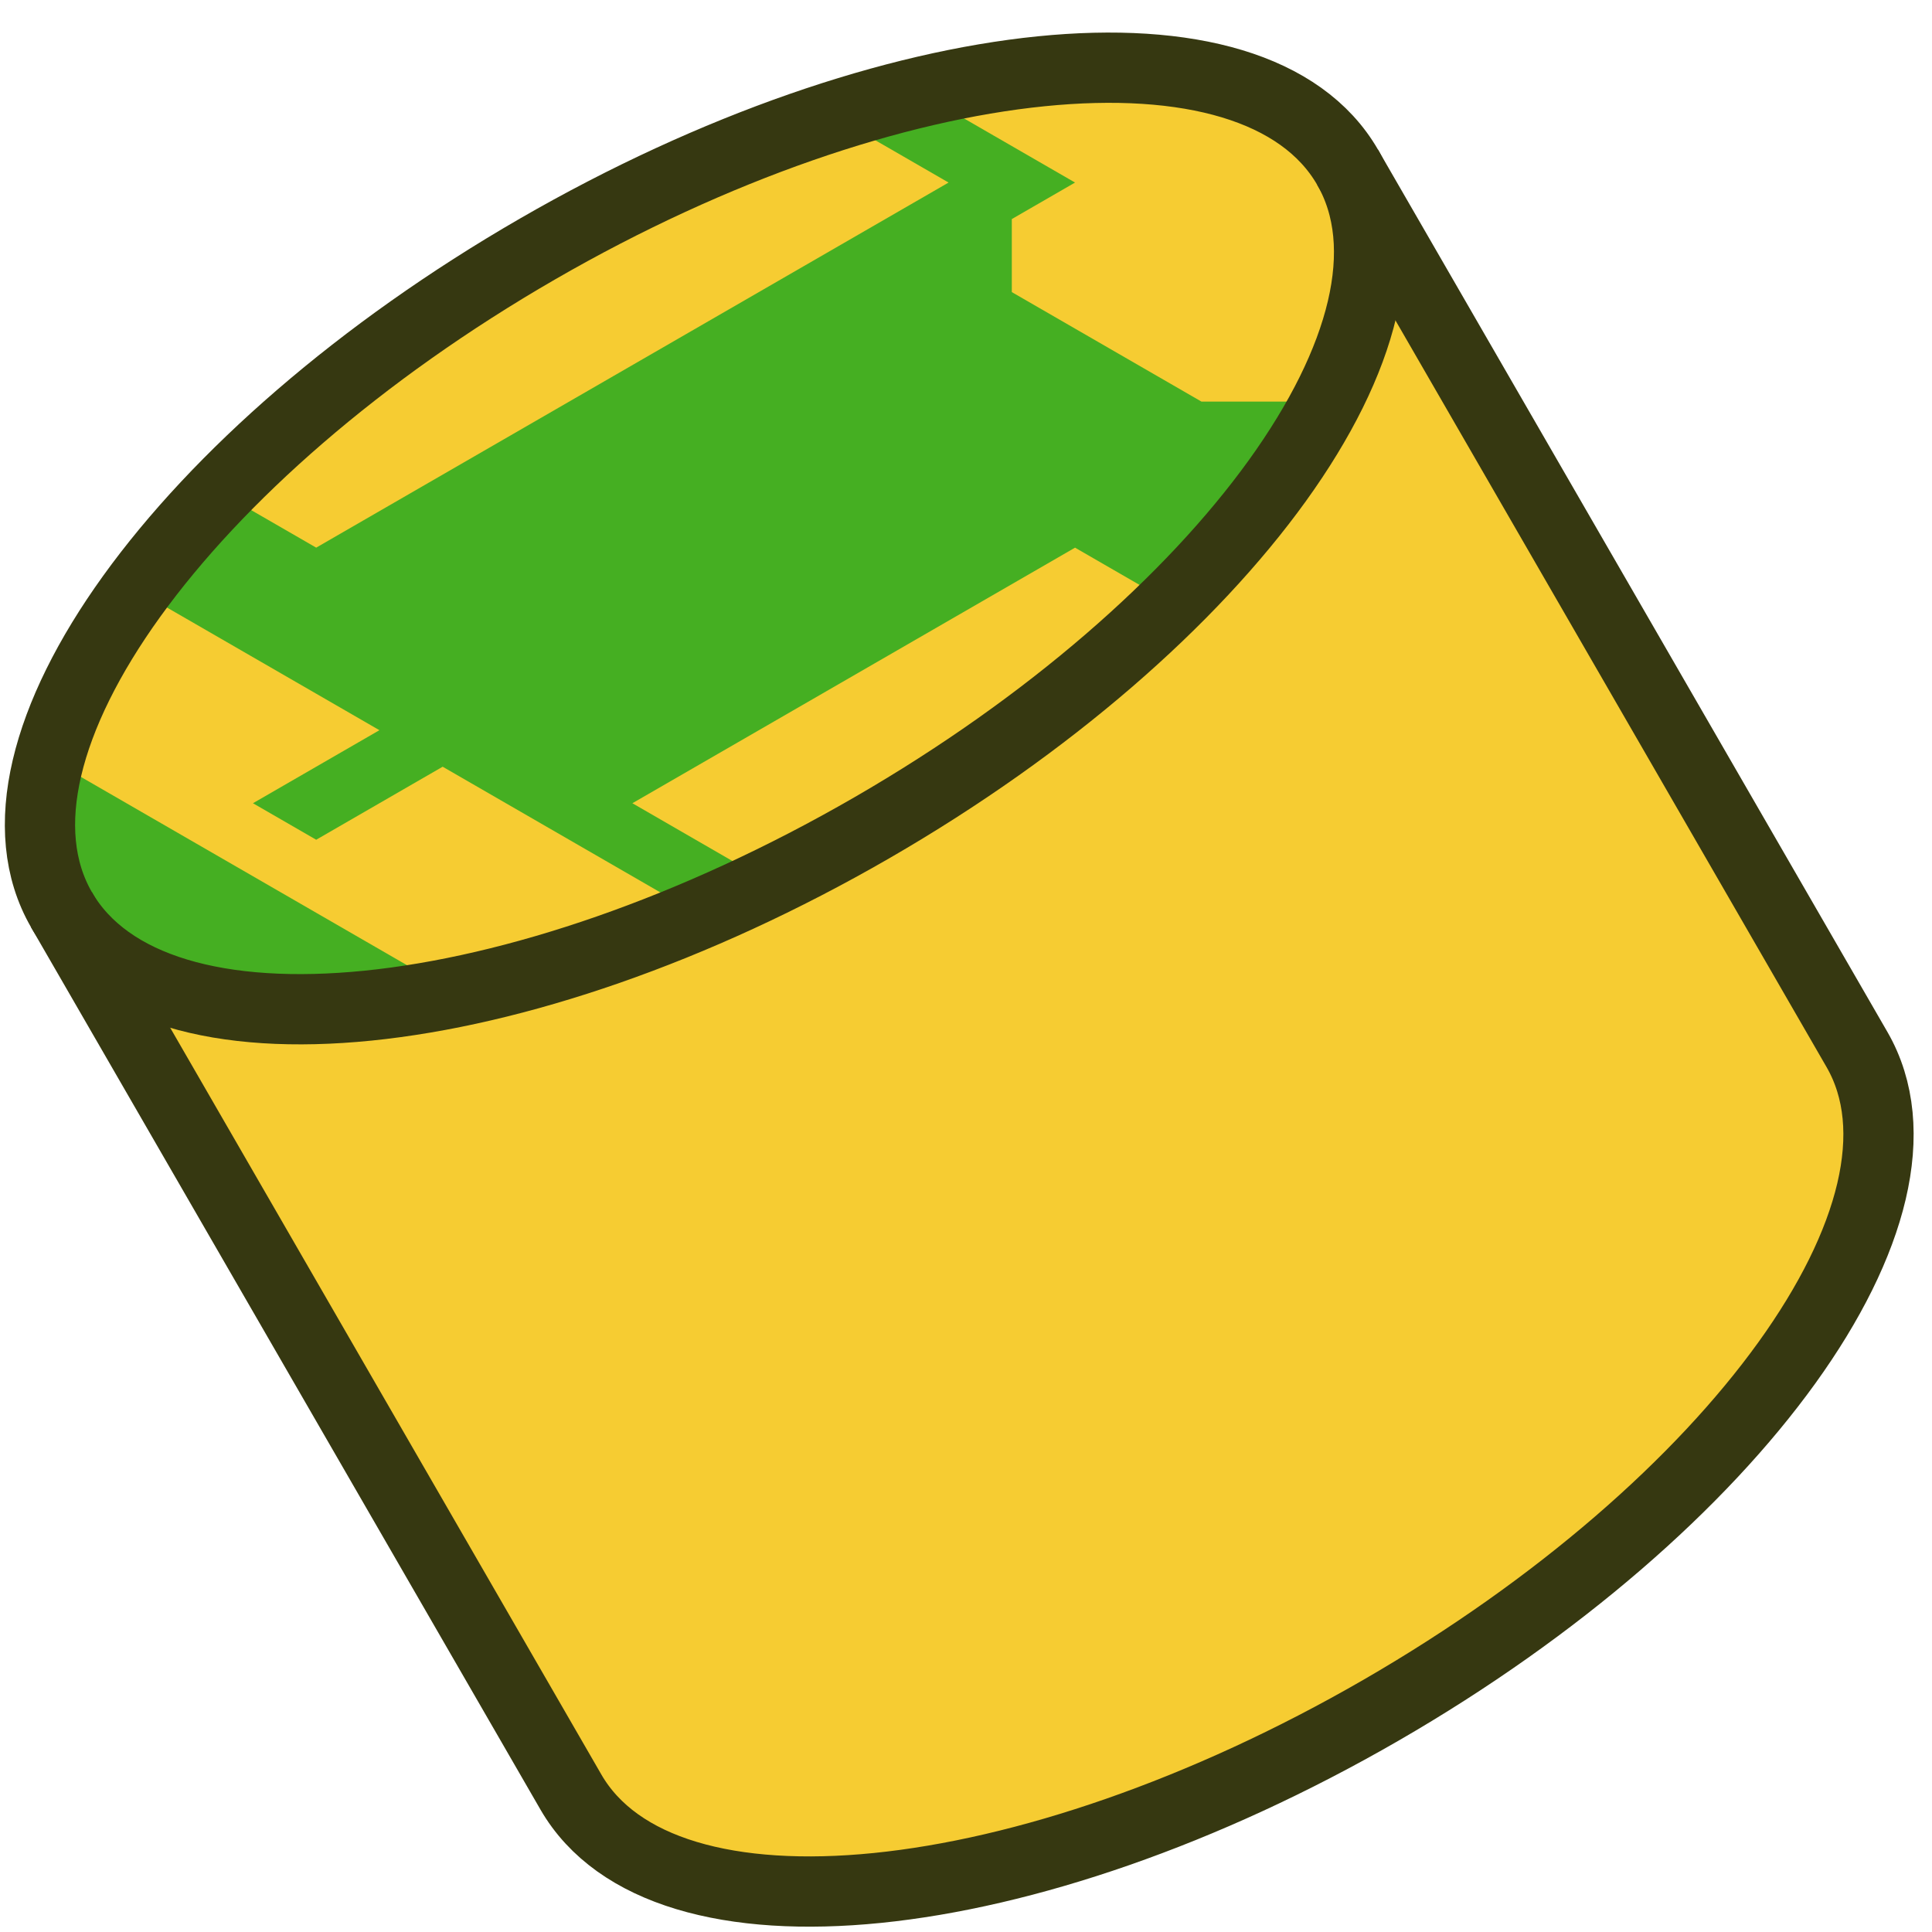
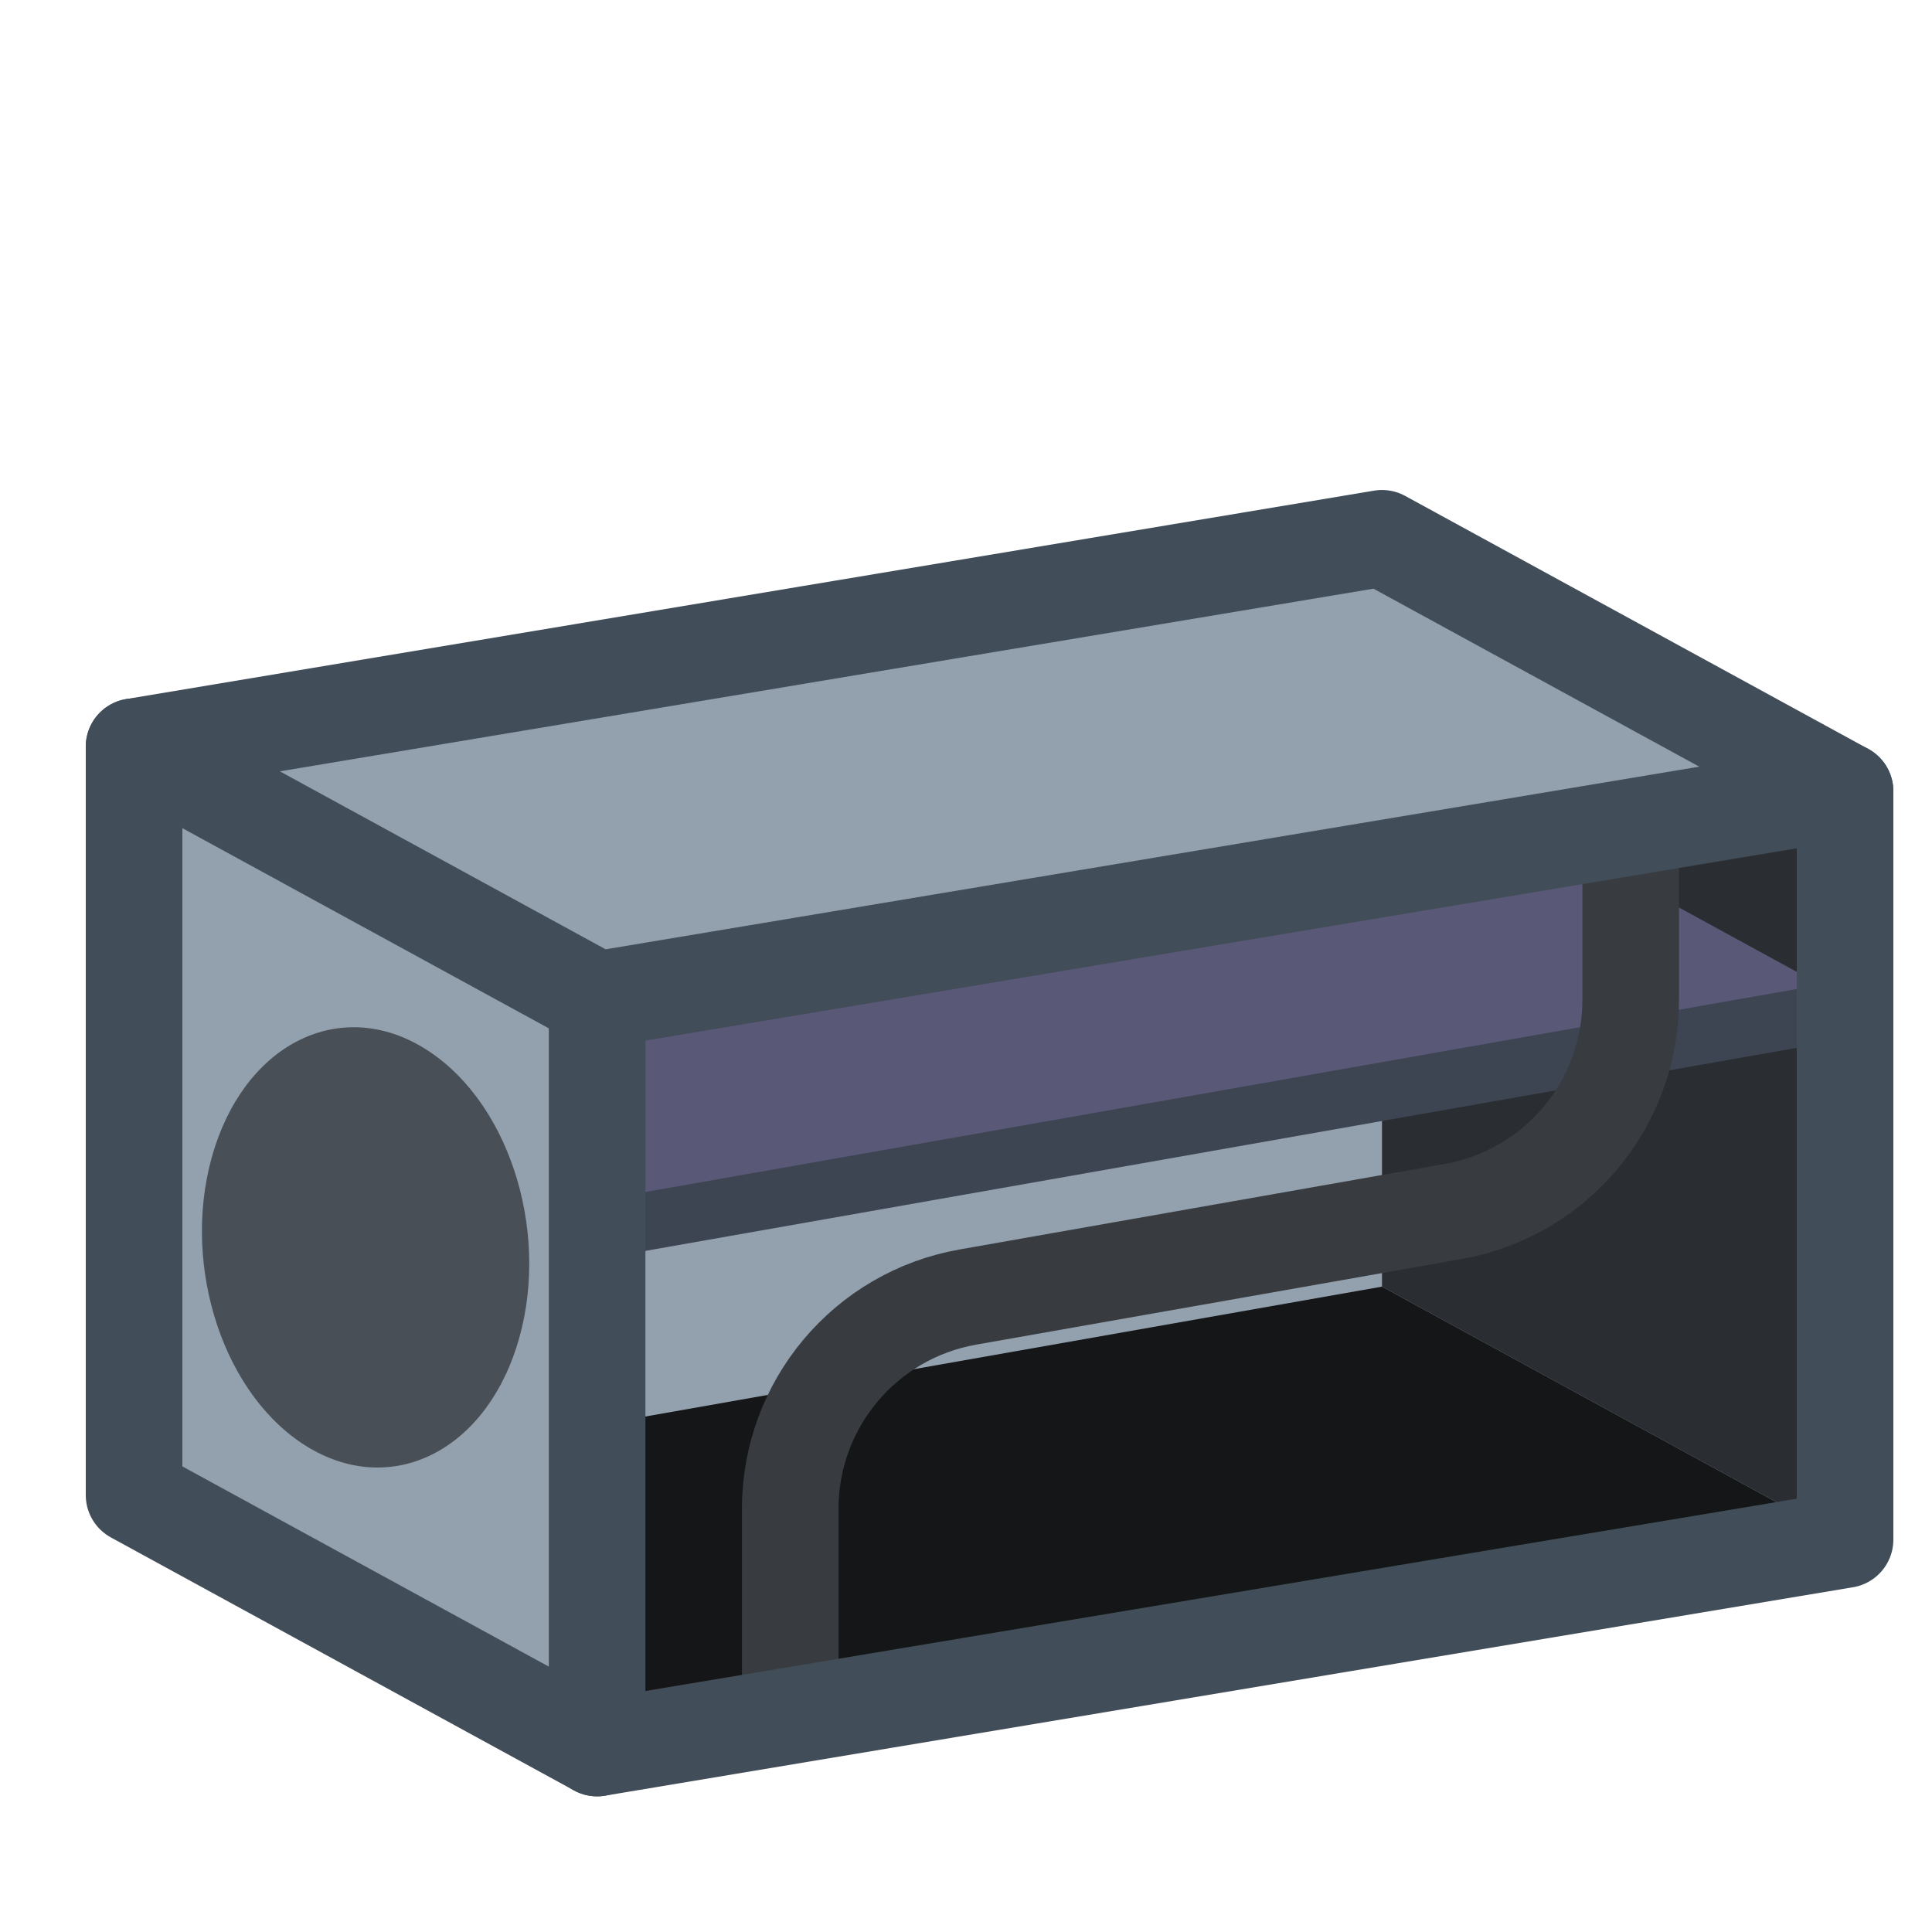
<svg xmlns="http://www.w3.org/2000/svg" width="100" height="100" viewBox="0 0 100 100" version="1.1" id="svg1" xml:space="preserve">
  <defs id="defs1" />
  <g id="layer1" style="opacity:1">
-     <path d="M 96.117,54.322 C 100.894,62.596 89.864,77.907 71.482,88.52 53.1,99.133 34.326,101.029 29.549,92.755 L 3.183,47.088 C 7.96,55.361 26.734,53.465 45.116,42.852 63.498,32.239 74.527,16.929 69.751,8.655 Z" style="fill:#f6cc32;fill-opacity:1;fill-rule:evenodd;stroke:none;stroke-width:3.637;stroke-linejoin:round;stroke-opacity:1;paint-order:fill markers stroke" id="path1-5" />
-     <path d="M 45.116,42.852 C 26.734,53.465 7.96,55.361 3.183,47.088 -1.594,38.814 9.435,23.503 27.817,12.89 46.199,2.277 64.974,0.381 69.751,8.655 74.527,16.929 63.498,32.239 45.116,42.852 Z" style="fill:#45af22;fill-opacity:1;fill-rule:evenodd;stroke:none;stroke-width:3.637;stroke-linejoin:round;paint-order:fill markers stroke" id="path1-2" />
-     <path style="fill:#f6cc32;fill-opacity:1;fill-rule:evenodd;stroke:none;stroke-width:3;stroke-linecap:round;stroke-opacity:1;paint-order:fill markers stroke" d="M 3.273,39.685 22.912,51.024 36.005,47.244 22.912,39.685 16.366,43.465 13.093,41.575 19.639,37.795 6.546,30.236 Z" id="path12" />
-     <path style="fill:#f6cc32;fill-opacity:1;fill-rule:evenodd;stroke:none;stroke-width:3;stroke-linecap:round;stroke-opacity:1;paint-order:fill markers stroke" d="M 11.515,25.546 16.366,28.346 49.098,9.449 42.551,5.669 25.173,14.533 Z" id="path13" />
-     <path style="fill:#f6cc32;fill-opacity:1;fill-rule:evenodd;stroke:none;stroke-width:3;stroke-linecap:round;stroke-opacity:1;paint-order:fill markers stroke" d="m 49.098,5.669 6.546,3.78 -3.273,1.89 v 3.78 l 9.819,5.669 h 6.546 L 69.751,8.655 60.642,2.784 Z" id="path15" />
-     <path id="path2" style="fill:none;fill-rule:evenodd;stroke:#363811;stroke-width:3.637;stroke-linejoin:round;stroke-opacity:1;paint-order:fill markers stroke" d="M 96.117,54.322 C 100.894,62.596 89.864,77.907 71.482,88.52 53.1,99.133 34.326,101.029 29.549,92.755 L 3.183,47.088 C -1.594,38.814 9.435,23.503 27.817,12.89 46.199,2.277 64.974,0.381 69.751,8.655 Z" />
-     <path style="fill:#f6cc32;fill-opacity:1;fill-rule:evenodd;stroke:none;stroke-width:3;stroke-linecap:round;stroke-opacity:1;paint-order:fill markers stroke" d="m 32.732,41.575 22.912,-13.228 4.811,2.778 -11.358,8.561 -9.82,5.669 z" id="path14" />
-     <path d="M 69.751,8.655 C 74.527,16.929 63.498,32.239 45.116,42.852 26.734,53.465 7.96,55.361 3.183,47.088" style="fill:none;fill-rule:evenodd;stroke:#363811;stroke-width:3.637;stroke-linejoin:round;stroke-opacity:1;paint-order:fill markers stroke" id="path1" />
+     <path style="fill:#93a0ae;fill-opacity:1;fill-rule:evenodd;stroke:none;stroke-width:5;stroke-linecap:round;stroke-linejoin:round;stroke-dasharray:none;stroke-opacity:1;paint-order:fill markers stroke" d="M 30.907,90.478 6.939,77.384 V 38.65 L 71.532,27.862 95.5,40.956 v 38.734 z" id="path2" />
+     <path style="fill:#141618;fill-opacity:1;fill-rule:evenodd;stroke:none;stroke-width:3;stroke-linecap:butt;stroke-linejoin:round;stroke-dasharray:none;stroke-opacity:1;paint-order:fill markers stroke" d="M 71.532,66.596 31.19,73.709 30.907,90.478 95.5,79.691 Z" id="path14" />
+     <path style="fill:#2a2d31;fill-opacity:1;fill-rule:evenodd;stroke:none;stroke-width:3;stroke-linecap:butt;stroke-linejoin:round;stroke-dasharray:none;stroke-opacity:1;paint-order:fill markers stroke" d="m 71.532,45.093 0,21.502 L 95.5,79.691 V 40.956 Z" id="path13" />
+     <ellipse style="fill:#494f56;fill-opacity:1;fill-rule:evenodd;stroke:none;stroke-width:4.032;stroke-linecap:round;stroke-linejoin:round;stroke-dasharray:none;stroke-opacity:1;paint-order:fill markers stroke" id="path4" cx="39.356" cy="44.989" rx="9.368" ry="10.665" transform="matrix(0.8331513,0.5530452,-0.3082257,0.9513132,0,0)" />
+     <g id="g12">
+       <path style="fill:#595876;fill-opacity:1;fill-rule:evenodd;stroke:none;stroke-width:3;stroke-linecap:butt;stroke-linejoin:round;stroke-dasharray:none;stroke-opacity:1;paint-order:fill markers stroke" d="M 31.19,63.613 96.337,52.126 80.553,43.503 31.19,52.207 Z" id="path12" />
+       <path d="M 31.19,63.613 96.337,52.126" style="fill:#595876;fill-opacity:1;fill-rule:evenodd;stroke:#3d4452;stroke-width:3;stroke-linecap:butt;stroke-linejoin:round;stroke-dasharray:none;stroke-opacity:1;paint-order:fill markers stroke" id="path1" />
+     </g>
+     <path style="fill:none;fill-opacity:1;fill-rule:evenodd;stroke:#383c40;stroke-width:5;stroke-linecap:butt;stroke-linejoin:round;stroke-dasharray:none;stroke-opacity:1;paint-order:fill markers stroke" d="m 84.405,42.823 0,8.928 a 11.125,11.125 130 0 1 -9.193,10.956 l -25.117,4.429 a 11.125,11.125 130 0 0 -9.193,10.956 v 11.187" id="path10" />
+     <g id="g11">
+       <path id="rect1" style="fill:none;fill-opacity:1;fill-rule:evenodd;stroke:#414d59;stroke-width:5;stroke-linecap:round;stroke-linejoin:round;stroke-dasharray:none;stroke-opacity:1;paint-order:fill markers stroke" d="M 95.5,40.956 30.907,51.744 6.939,38.65" />
+       <path style="fill:none;fill-opacity:1;fill-rule:evenodd;stroke:#414d59;stroke-width:5;stroke-linecap:round;stroke-linejoin:round;stroke-dasharray:none;stroke-opacity:1;paint-order:fill markers stroke" d="M 30.907,51.744 V 90.478" id="path3" />
+     </g>
+     <path style="fill:none;fill-opacity:1;fill-rule:evenodd;stroke:#414d59;stroke-width:5;stroke-linecap:round;stroke-linejoin:round;stroke-dasharray:none;stroke-opacity:1;paint-order:fill markers stroke" d="M 30.907,90.478 6.939,77.384 V 38.65 L 71.532,27.862 95.5,40.956 v 38.734 z" id="path11" />
  </g>
</svg>
